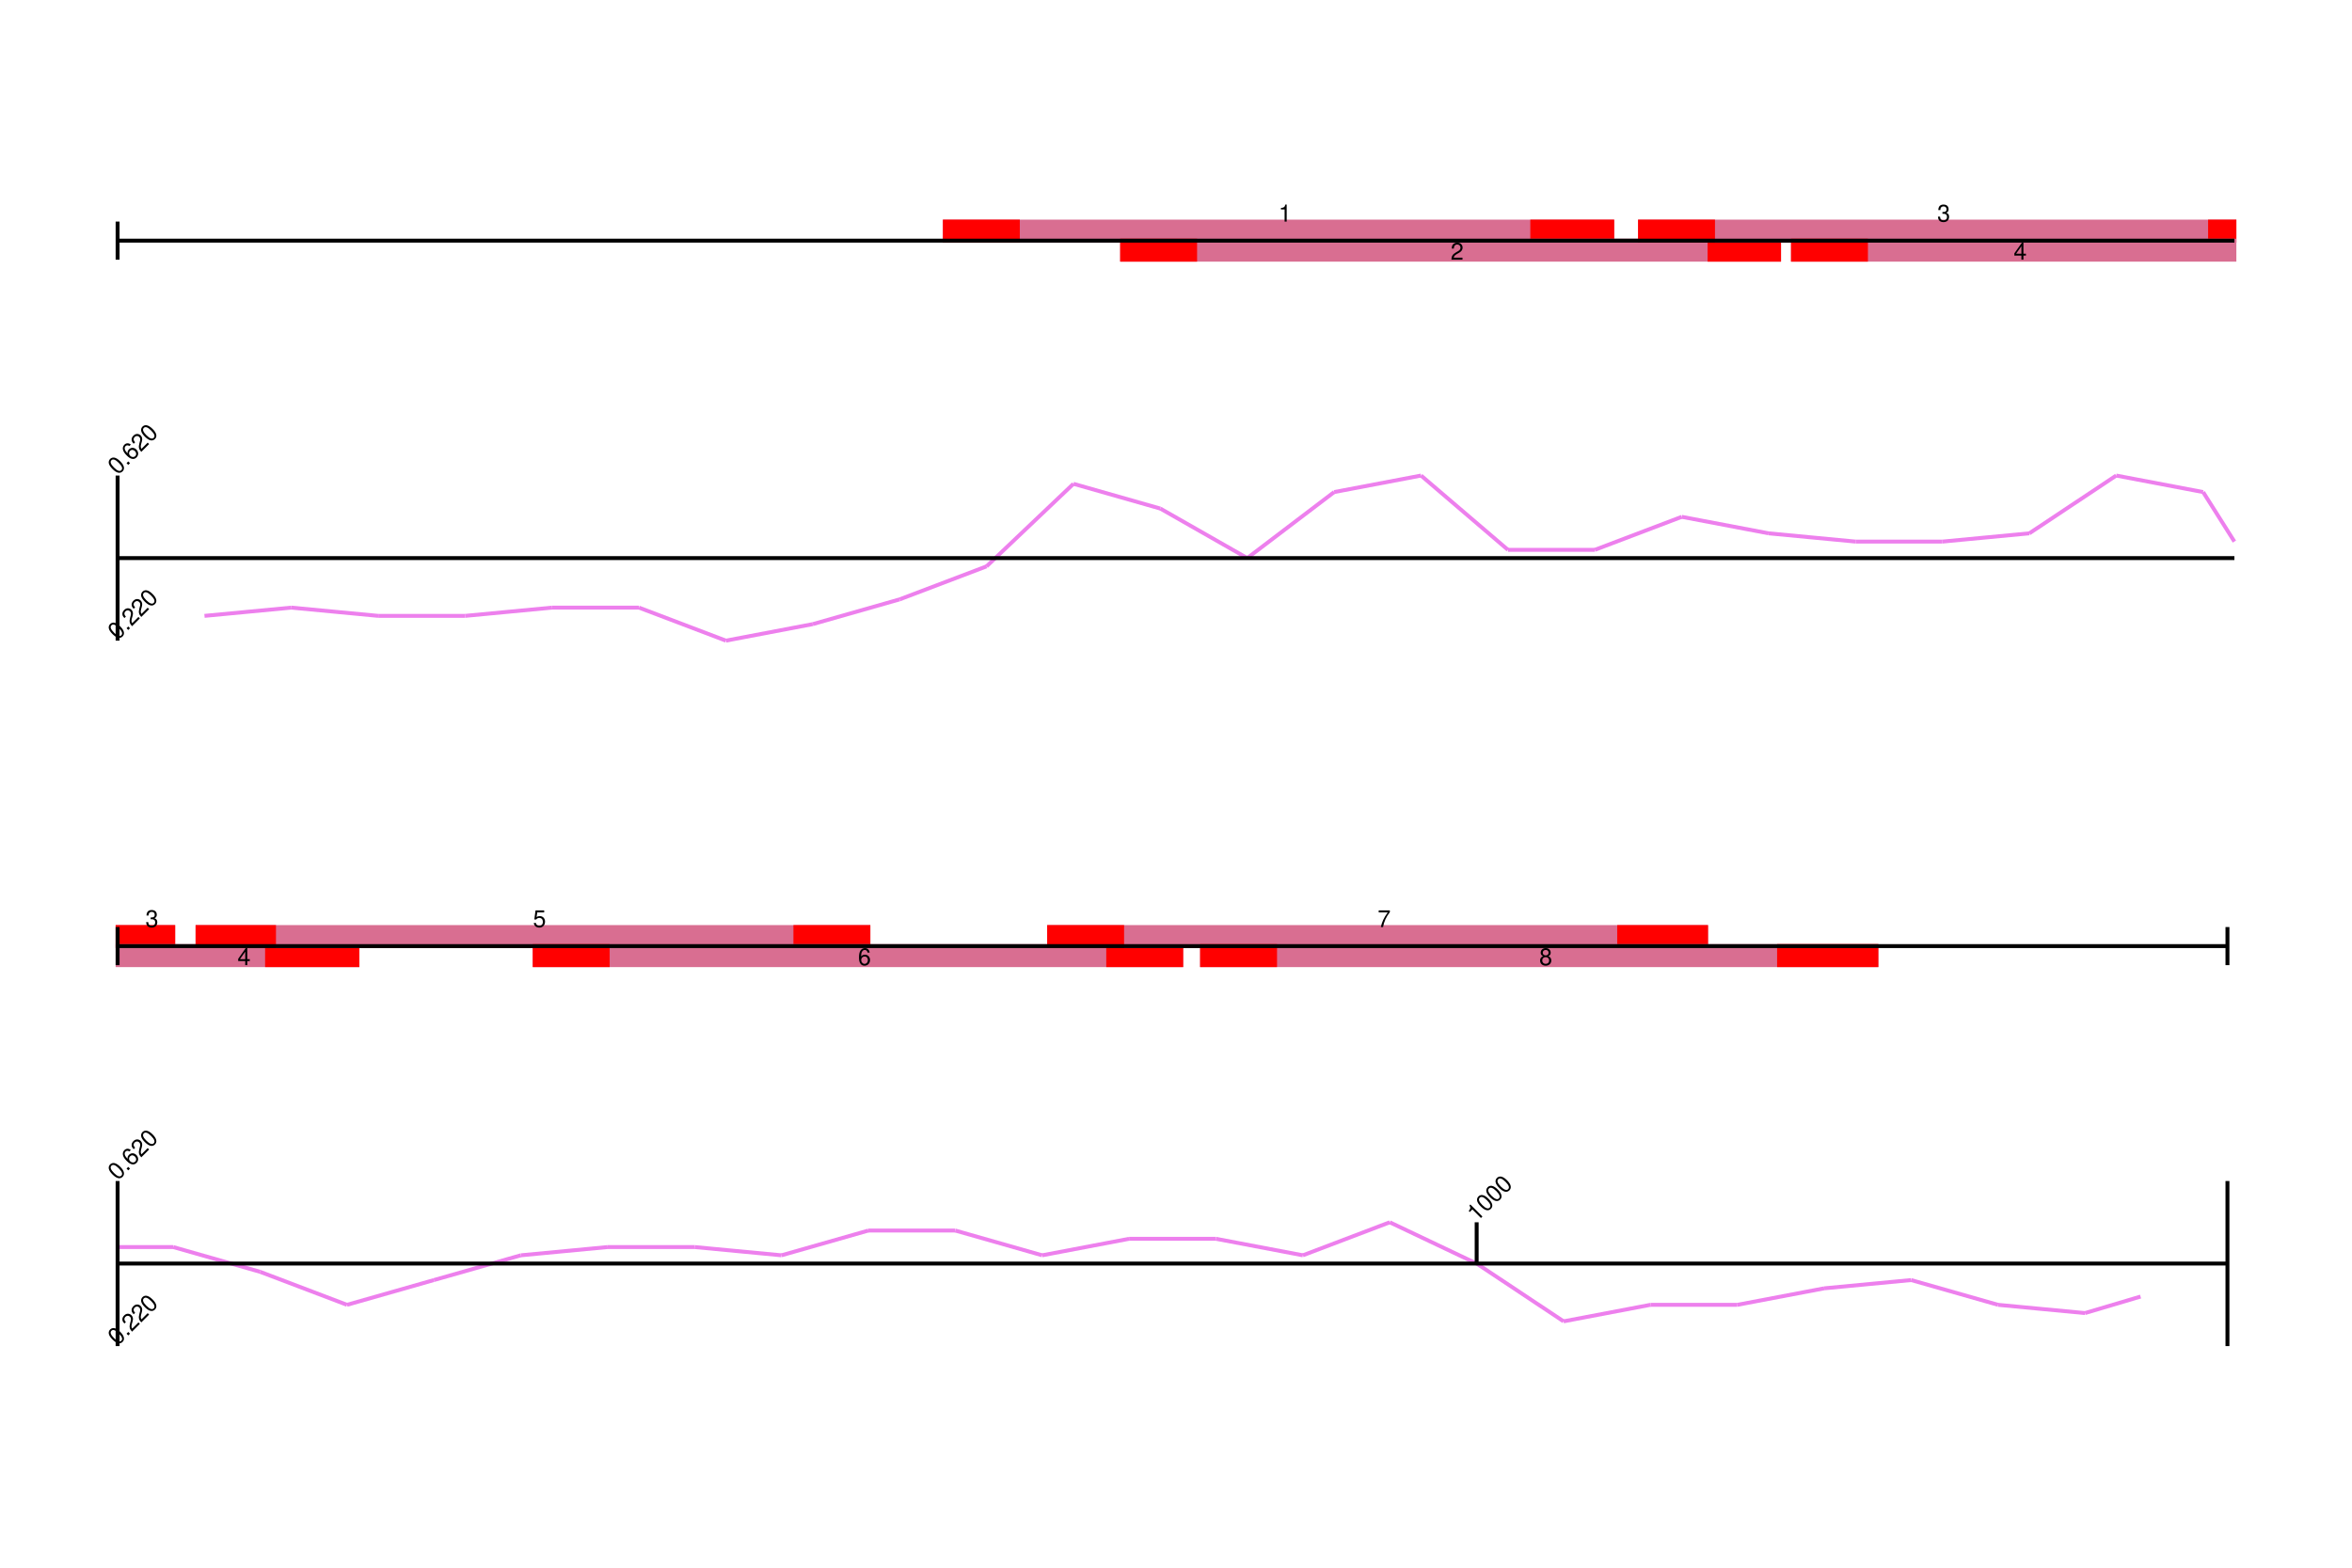
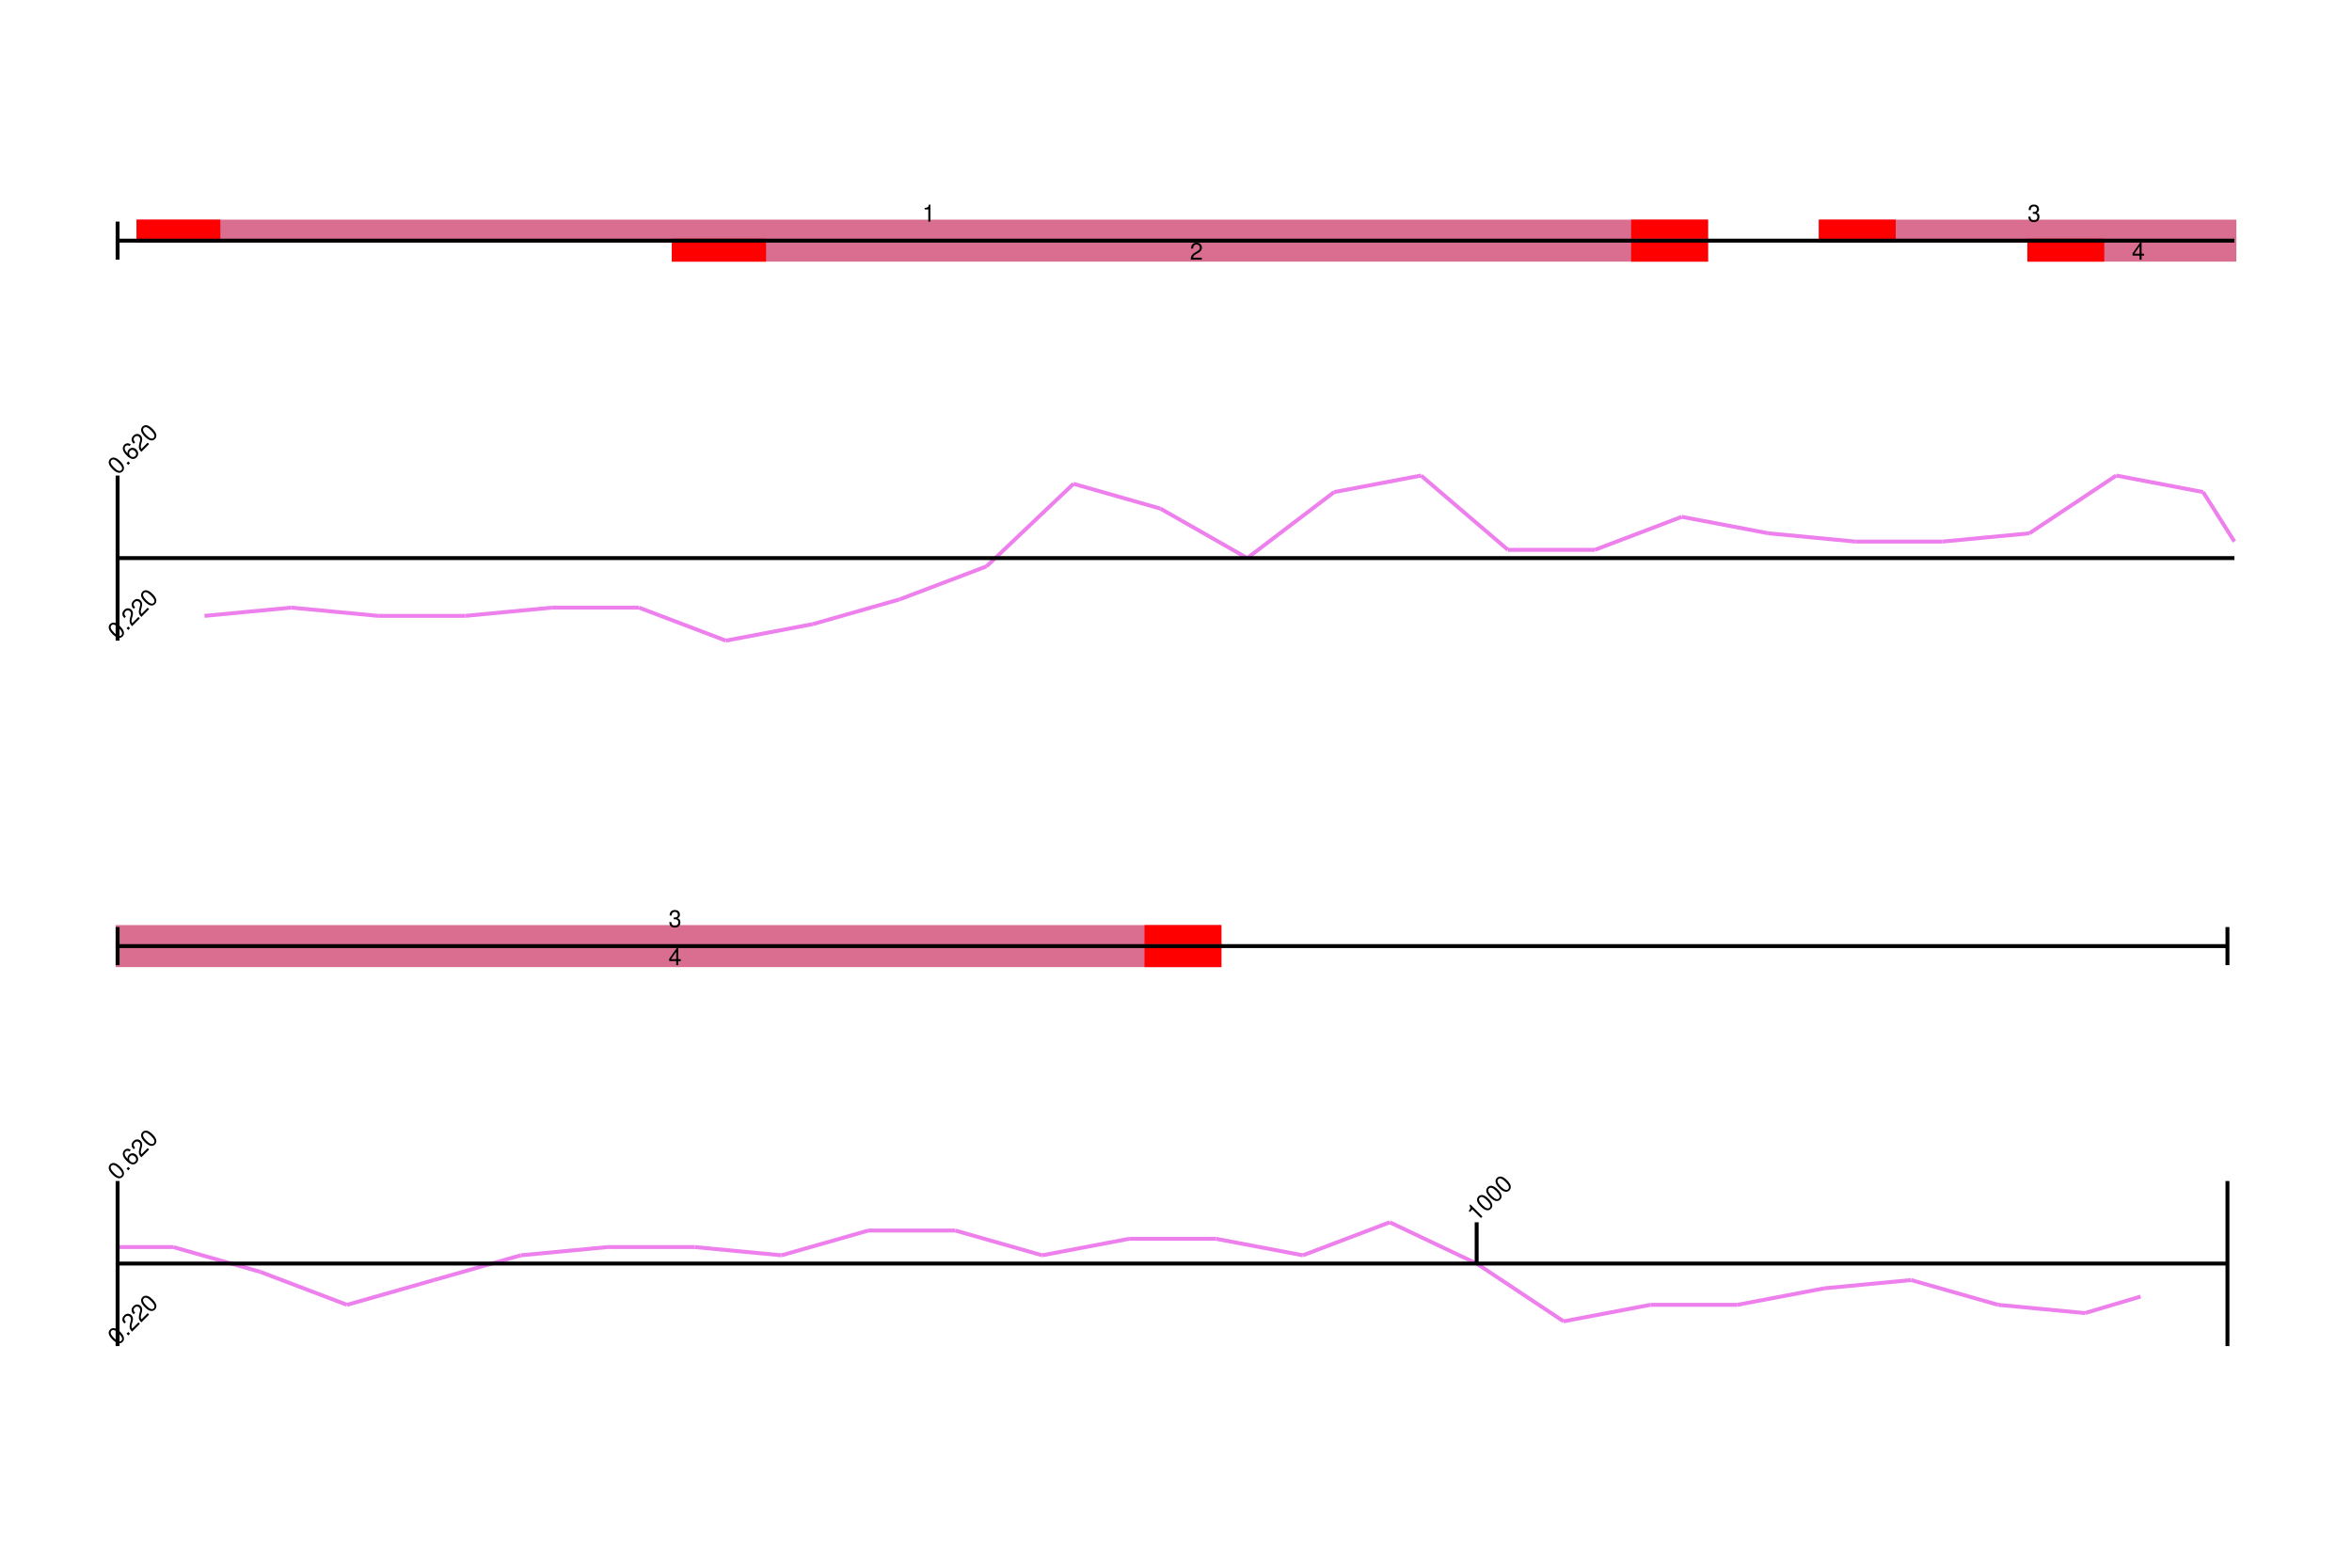
- <svg xmlns="http://www.w3.org/2000/svg" width="600" height="400" preserveAspectRatio="xMinYMin meet" viewBox="0 0 600 400" version="1.0" fill-rule="evenodd">
+ <svg xmlns="http://www.w3.org/2000/svg" fill-rule="evenodd" height="400" preserveAspectRatio="xMinYMin meet" version="1.0" viewBox="0 0 600 400" width="600">
  <clipPath id="clip">
-     <rect x="0" y="0" width="600" height="400" />
+     <rect height="400" width="600" x="0" y="0" />
  </clipPath>
-   <g id="group" transform="scale(1,-1) translate(0,-400)" style="clip-path: url(#clip)">
+   <g id="group" style="clip-path: url(#clip)" transform="scale(1,-1) translate(0,-400)">
    <g transform="">
      <path d="M 52.167,242.858 L 52.167,242.858 Z" style="stroke: rgb(93%,50%,93%); stroke-linecap: butt; stroke-width: 1;" />
      <path d="M 52.167,242.858 L 74.335,244.964 Z" style="stroke: rgb(93%,50%,93%); stroke-linecap: butt; stroke-width: 1;" />
      <path d="M 74.335,244.964 L 96.502,242.858 Z" style="stroke: rgb(93%,50%,93%); stroke-linecap: butt; stroke-width: 1;" />
      <path d="M 96.502,242.858 L 118.67,242.858 Z" style="stroke: rgb(93%,50%,93%); stroke-linecap: butt; stroke-width: 1;" />
      <path d="M 118.67,242.858 L 140.837,244.964 Z" style="stroke: rgb(93%,50%,93%); stroke-linecap: butt; stroke-width: 1;" />
      <path d="M 140.837,244.964 L 163.005,244.964 Z" style="stroke: rgb(93%,50%,93%); stroke-linecap: butt; stroke-width: 1;" />
      <path d="M 163.005,244.964 L 185.172,236.54 Z" style="stroke: rgb(93%,50%,93%); stroke-linecap: butt; stroke-width: 1;" />
      <path d="M 185.172,236.54 L 207.34,240.752 Z" style="stroke: rgb(93%,50%,93%); stroke-linecap: butt; stroke-width: 1;" />
      <path d="M 207.34,240.752 L 229.507,247.07 Z" style="stroke: rgb(93%,50%,93%); stroke-linecap: butt; stroke-width: 1;" />
      <path d="M 229.507,247.07 L 251.675,255.494 Z" style="stroke: rgb(93%,50%,93%); stroke-linecap: butt; stroke-width: 1;" />
      <path d="M 251.675,255.494 L 273.842,276.554 Z" style="stroke: rgb(93%,50%,93%); stroke-linecap: butt; stroke-width: 1;" />
      <path d="M 273.842,276.554 L 296.01,270.236 Z" style="stroke: rgb(93%,50%,93%); stroke-linecap: butt; stroke-width: 1;" />
      <path d="M 296.01,270.236 L 318.177,257.6 Z" style="stroke: rgb(93%,50%,93%); stroke-linecap: butt; stroke-width: 1;" />
      <path d="M 318.177,257.6 L 340.345,274.448 Z" style="stroke: rgb(93%,50%,93%); stroke-linecap: butt; stroke-width: 1;" />
      <path d="M 340.345,274.448 L 362.512,278.66 Z" style="stroke: rgb(93%,50%,93%); stroke-linecap: butt; stroke-width: 1;" />
      <path d="M 362.512,278.66 L 384.68,259.706 Z" style="stroke: rgb(93%,50%,93%); stroke-linecap: butt; stroke-width: 1;" />
      <path d="M 384.68,259.706 L 406.847,259.706 Z" style="stroke: rgb(93%,50%,93%); stroke-linecap: butt; stroke-width: 1;" />
      <path d="M 406.847,259.706 L 429.015,268.13 Z" style="stroke: rgb(93%,50%,93%); stroke-linecap: butt; stroke-width: 1;" />
      <path d="M 429.015,268.13 L 451.182,263.918 Z" style="stroke: rgb(93%,50%,93%); stroke-linecap: butt; stroke-width: 1;" />
      <path d="M 451.182,263.918 L 473.35,261.812 Z" style="stroke: rgb(93%,50%,93%); stroke-linecap: butt; stroke-width: 1;" />
      <path d="M 473.35,261.812 L 495.517,261.812 Z" style="stroke: rgb(93%,50%,93%); stroke-linecap: butt; stroke-width: 1;" />
      <path d="M 495.517,261.812 L 517.685,263.918 Z" style="stroke: rgb(93%,50%,93%); stroke-linecap: butt; stroke-width: 1;" />
      <path d="M 517.685,263.918 L 539.852,278.66 Z" style="stroke: rgb(93%,50%,93%); stroke-linecap: butt; stroke-width: 1;" />
      <path d="M 539.852,278.66 L 562.02,274.448 Z" style="stroke: rgb(93%,50%,93%); stroke-linecap: butt; stroke-width: 1;" />
      <path d="M 562.02,274.448 L 570,261.812 Z" style="stroke: rgb(93%,50%,93%); stroke-linecap: butt; stroke-width: 1;" />
      <path d="M 30,81.812 L 44.187,81.812 Z" style="stroke: rgb(93%,50%,93%); stroke-linecap: butt; stroke-width: 1;" />
      <path d="M 44.187,81.812 L 66.355,75.494 Z" style="stroke: rgb(93%,50%,93%); stroke-linecap: butt; stroke-width: 1;" />
      <path d="M 66.355,75.494 L 88.522,67.07 Z" style="stroke: rgb(93%,50%,93%); stroke-linecap: butt; stroke-width: 1;" />
      <path d="M 88.522,67.07 L 110.69,73.388 Z" style="stroke: rgb(93%,50%,93%); stroke-linecap: butt; stroke-width: 1;" />
      <path d="M 110.69,73.388 L 132.857,79.706 Z" style="stroke: rgb(93%,50%,93%); stroke-linecap: butt; stroke-width: 1;" />
      <path d="M 132.857,79.706 L 155.025,81.812 Z" style="stroke: rgb(93%,50%,93%); stroke-linecap: butt; stroke-width: 1;" />
      <path d="M 155.025,81.812 L 177.192,81.812 Z" style="stroke: rgb(93%,50%,93%); stroke-linecap: butt; stroke-width: 1;" />
      <path d="M 177.192,81.812 L 199.36,79.706 Z" style="stroke: rgb(93%,50%,93%); stroke-linecap: butt; stroke-width: 1;" />
      <path d="M 199.36,79.706 L 221.527,86.024 Z" style="stroke: rgb(93%,50%,93%); stroke-linecap: butt; stroke-width: 1;" />
      <path d="M 221.527,86.024 L 243.695,86.024 Z" style="stroke: rgb(93%,50%,93%); stroke-linecap: butt; stroke-width: 1;" />
      <path d="M 243.695,86.024 L 265.862,79.706 Z" style="stroke: rgb(93%,50%,93%); stroke-linecap: butt; stroke-width: 1;" />
      <path d="M 265.862,79.706 L 288.03,83.918 Z" style="stroke: rgb(93%,50%,93%); stroke-linecap: butt; stroke-width: 1;" />
      <path d="M 288.03,83.918 L 310.197,83.918 Z" style="stroke: rgb(93%,50%,93%); stroke-linecap: butt; stroke-width: 1;" />
      <path d="M 310.197,83.918 L 332.365,79.706 Z" style="stroke: rgb(93%,50%,93%); stroke-linecap: butt; stroke-width: 1;" />
      <path d="M 332.365,79.706 L 354.532,88.13 Z" style="stroke: rgb(93%,50%,93%); stroke-linecap: butt; stroke-width: 1;" />
      <path d="M 354.532,88.13 L 376.7,77.6 Z" style="stroke: rgb(93%,50%,93%); stroke-linecap: butt; stroke-width: 1;" />
      <path d="M 376.7,77.6 L 398.867,62.858 Z" style="stroke: rgb(93%,50%,93%); stroke-linecap: butt; stroke-width: 1;" />
      <path d="M 398.867,62.858 L 421.034,67.07 Z" style="stroke: rgb(93%,50%,93%); stroke-linecap: butt; stroke-width: 1;" />
      <path d="M 421.034,67.07 L 443.202,67.07 Z" style="stroke: rgb(93%,50%,93%); stroke-linecap: butt; stroke-width: 1;" />
      <path d="M 443.202,67.07 L 465.369,71.282 Z" style="stroke: rgb(93%,50%,93%); stroke-linecap: butt; stroke-width: 1;" />
      <path d="M 465.369,71.282 L 487.537,73.388 Z" style="stroke: rgb(93%,50%,93%); stroke-linecap: butt; stroke-width: 1;" />
      <path d="M 487.537,73.388 L 509.704,67.07 Z" style="stroke: rgb(93%,50%,93%); stroke-linecap: butt; stroke-width: 1;" />
      <path d="M 509.704,67.07 L 531.872,64.964 Z" style="stroke: rgb(93%,50%,93%); stroke-linecap: butt; stroke-width: 1;" />
      <path d="M 531.872,64.964 L 546.059,69.176 Z" style="stroke: rgb(93%,50%,93%); stroke-linecap: butt; stroke-width: 1;" />
-       <polygon points="241.035 338.6, 411.281 338.6, 411.281 343.46, 241.035 343.46" style="stroke: rgb(85%,43%,57%); stroke-linecap: butt; stroke-width: 1; fill: rgb(85%,43%,57%);" />
-       <polygon points="241.035 338.6, 259.655 338.6, 259.655 343.46, 241.035 343.46" style="stroke: rgb(100%,0%,0%); stroke-linecap: butt; stroke-width: 1; fill: rgb(100%,0%,0%);" />
-       <polygon points="390.887 338.6, 411.281 338.6, 411.281 343.46, 390.887 343.46" style="stroke: rgb(100%,0%,0%); stroke-linecap: butt; stroke-width: 1; fill: rgb(100%,0%,0%);" />
-       <polygon points="286.256 333.74, 453.842 333.74, 453.842 338.6, 286.256 338.6" style="stroke: rgb(85%,43%,57%); stroke-linecap: butt; stroke-width: 1; fill: rgb(85%,43%,57%);" />
-       <polygon points="286.256 333.74, 304.877 333.74, 304.877 338.6, 286.256 338.6" style="stroke: rgb(100%,0%,0%); stroke-linecap: butt; stroke-width: 1; fill: rgb(100%,0%,0%);" />
-       <polygon points="436.108 333.74, 453.842 333.74, 453.842 338.6, 436.108 338.6" style="stroke: rgb(100%,0%,0%); stroke-linecap: butt; stroke-width: 1; fill: rgb(100%,0%,0%);" />
-       <polygon points="418.374 338.6, 570 338.6, 570 343.46, 418.374 343.46" style="stroke: rgb(85%,43%,57%); stroke-linecap: butt; stroke-width: 1; fill: rgb(85%,43%,57%);" />
-       <polygon points="30 158.6, 44.187 158.6, 44.187 163.46, 30 163.46" style="stroke: rgb(85%,43%,57%); stroke-linecap: butt; stroke-width: 1; fill: rgb(85%,43%,57%);" />
-       <polygon points="418.374 338.6, 436.995 338.6, 436.995 343.46, 418.374 343.46" style="stroke: rgb(100%,0%,0%); stroke-linecap: butt; stroke-width: 1; fill: rgb(100%,0%,0%);" />
-       <polygon points="563.793 338.6, 570 338.6, 570 343.46, 563.793 343.46" style="stroke: rgb(100%,0%,0%); stroke-linecap: butt; stroke-width: 1; fill: rgb(100%,0%,0%);" />
-       <polygon points="30 158.6, 44.187 158.6, 44.187 163.46, 30 163.46" style="stroke: rgb(100%,0%,0%); stroke-linecap: butt; stroke-width: 1; fill: rgb(100%,0%,0%);" />
-       <polygon points="457.389 333.74, 570 333.74, 570 338.6, 457.389 338.6" style="stroke: rgb(85%,43%,57%); stroke-linecap: butt; stroke-width: 1; fill: rgb(85%,43%,57%);" />
-       <polygon points="30 153.74, 91.182 153.74, 91.182 158.6, 30 158.6" style="stroke: rgb(85%,43%,57%); stroke-linecap: butt; stroke-width: 1; fill: rgb(85%,43%,57%);" />
-       <polygon points="457.389 333.74, 476.01 333.74, 476.01 338.6, 457.389 338.6" style="stroke: rgb(100%,0%,0%); stroke-linecap: butt; stroke-width: 1; fill: rgb(100%,0%,0%);" />
-       <polygon points="68.128 153.74, 91.182 153.74, 91.182 158.6, 68.128 158.6" style="stroke: rgb(100%,0%,0%); stroke-linecap: butt; stroke-width: 1; fill: rgb(100%,0%,0%);" />
-       <polygon points="50.394 158.6, 221.527 158.6, 221.527 163.46, 50.394 163.46" style="stroke: rgb(85%,43%,57%); stroke-linecap: butt; stroke-width: 1; fill: rgb(85%,43%,57%);" />
-       <polygon points="50.394 158.6, 69.901 158.6, 69.901 163.46, 50.394 163.46" style="stroke: rgb(100%,0%,0%); stroke-linecap: butt; stroke-width: 1; fill: rgb(100%,0%,0%);" />
-       <polygon points="202.906 158.6, 221.527 158.6, 221.527 163.46, 202.906 163.46" style="stroke: rgb(100%,0%,0%); stroke-linecap: butt; stroke-width: 1; fill: rgb(100%,0%,0%);" />
-       <polygon points="136.404 153.74, 301.33 153.74, 301.33 158.6, 136.404 158.6" style="stroke: rgb(85%,43%,57%); stroke-linecap: butt; stroke-width: 1; fill: rgb(85%,43%,57%);" />
-       <polygon points="136.404 153.74, 155.025 153.74, 155.025 158.6, 136.404 158.6" style="stroke: rgb(100%,0%,0%); stroke-linecap: butt; stroke-width: 1; fill: rgb(100%,0%,0%);" />
-       <polygon points="282.709 153.74, 301.33 153.74, 301.33 158.6, 282.709 158.6" style="stroke: rgb(100%,0%,0%); stroke-linecap: butt; stroke-width: 1; fill: rgb(100%,0%,0%);" />
-       <polygon points="267.635 158.6, 435.222 158.6, 435.222 163.46, 267.635 163.46" style="stroke: rgb(85%,43%,57%); stroke-linecap: butt; stroke-width: 1; fill: rgb(85%,43%,57%);" />
-       <polygon points="267.635 158.6, 286.256 158.6, 286.256 163.46, 267.635 163.46" style="stroke: rgb(100%,0%,0%); stroke-linecap: butt; stroke-width: 1; fill: rgb(100%,0%,0%);" />
-       <polygon points="413.054 158.6, 435.222 158.6, 435.222 163.46, 413.054 163.46" style="stroke: rgb(100%,0%,0%); stroke-linecap: butt; stroke-width: 1; fill: rgb(100%,0%,0%);" />
-       <polygon points="306.65 153.74, 478.67 153.74, 478.67 158.6, 306.65 158.6" style="stroke: rgb(85%,43%,57%); stroke-linecap: butt; stroke-width: 1; fill: rgb(85%,43%,57%);" />
-       <polygon points="306.65 153.74, 325.271 153.74, 325.271 158.6, 306.65 158.6" style="stroke: rgb(100%,0%,0%); stroke-linecap: butt; stroke-width: 1; fill: rgb(100%,0%,0%);" />
-       <polygon points="453.842 153.74, 478.67 153.74, 478.67 158.6, 453.842 158.6" style="stroke: rgb(100%,0%,0%); stroke-linecap: butt; stroke-width: 1; fill: rgb(100%,0%,0%);" />
+       <polygon points="35.32 338.6, 435.222 338.6, 435.222 343.46, 35.32 343.46" style="stroke: rgb(85%,43%,57%); stroke-linecap: butt; stroke-width: 1; fill: rgb(85%,43%,57%); fill-rule: evenodd;" />
+       <polygon points="35.32 338.6, 55.714 338.6, 55.714 343.46, 35.32 343.46" style="stroke: rgb(100%,0%,0%); stroke-linecap: butt; stroke-width: 1; fill: rgb(100%,0%,0%); fill-rule: evenodd;" />
+       <polygon points="416.601 338.6, 435.222 338.6, 435.222 343.46, 416.601 343.46" style="stroke: rgb(100%,0%,0%); stroke-linecap: butt; stroke-width: 1; fill: rgb(100%,0%,0%); fill-rule: evenodd;" />
+       <polygon points="171.872 333.74, 435.222 333.74, 435.222 338.6, 171.872 338.6" style="stroke: rgb(85%,43%,57%); stroke-linecap: butt; stroke-width: 1; fill: rgb(85%,43%,57%); fill-rule: evenodd;" />
+       <polygon points="171.872 333.74, 194.926 333.74, 194.926 338.6, 171.872 338.6" style="stroke: rgb(100%,0%,0%); stroke-linecap: butt; stroke-width: 1; fill: rgb(100%,0%,0%); fill-rule: evenodd;" />
+       <polygon points="416.601 333.74, 435.222 333.74, 435.222 338.6, 416.601 338.6" style="stroke: rgb(100%,0%,0%); stroke-linecap: butt; stroke-width: 1; fill: rgb(100%,0%,0%); fill-rule: evenodd;" />
+       <polygon points="464.483 338.6, 570 338.6, 570 343.46, 464.483 343.46" style="stroke: rgb(85%,43%,57%); stroke-linecap: butt; stroke-width: 1; fill: rgb(85%,43%,57%); fill-rule: evenodd;" />
+       <polygon points="30 158.6, 311.084 158.6, 311.084 163.46, 30 163.46" style="stroke: rgb(85%,43%,57%); stroke-linecap: butt; stroke-width: 1; fill: rgb(85%,43%,57%); fill-rule: evenodd;" />
+       <polygon points="464.483 338.6, 483.103 338.6, 483.103 343.46, 464.483 343.46" style="stroke: rgb(100%,0%,0%); stroke-linecap: butt; stroke-width: 1; fill: rgb(100%,0%,0%); fill-rule: evenodd;" />
+       <polygon points="292.463 158.6, 311.084 158.6, 311.084 163.46, 292.463 163.46" style="stroke: rgb(100%,0%,0%); stroke-linecap: butt; stroke-width: 1; fill: rgb(100%,0%,0%); fill-rule: evenodd;" />
+       <polygon points="517.685 333.74, 570 333.74, 570 338.6, 517.685 338.6" style="stroke: rgb(85%,43%,57%); stroke-linecap: butt; stroke-width: 1; fill: rgb(85%,43%,57%); fill-rule: evenodd;" />
+       <polygon points="30 153.74, 311.084 153.74, 311.084 158.6, 30 158.6" style="stroke: rgb(85%,43%,57%); stroke-linecap: butt; stroke-width: 1; fill: rgb(85%,43%,57%); fill-rule: evenodd;" />
+       <polygon points="517.685 333.74, 536.305 333.74, 536.305 338.6, 517.685 338.6" style="stroke: rgb(100%,0%,0%); stroke-linecap: butt; stroke-width: 1; fill: rgb(100%,0%,0%); fill-rule: evenodd;" />
+       <polygon points="292.463 153.74, 311.084 153.74, 311.084 158.6, 292.463 158.6" style="stroke: rgb(100%,0%,0%); stroke-linecap: butt; stroke-width: 1; fill: rgb(100%,0%,0%); fill-rule: evenodd;" />
      <path d="M 30,257.6 L 570,257.6 Z" style="stroke: rgb(0%,0%,0%); stroke-linecap: butt; stroke-width: 1;" />
      <path d="M 30,236.54 L 30,278.66 Z" style="stroke: rgb(0%,0%,0%); stroke-linecap: butt; stroke-width: 1;" />
      <path d="M 568.227,56.54 L 568.227,98.66 Z" style="stroke: rgb(0%,0%,0%); stroke-linecap: butt; stroke-width: 1;" />
      <path d="M 30,77.6 L 568.227,77.6 Z" style="stroke: rgb(0%,0%,0%); stroke-linecap: butt; stroke-width: 1;" />
      <path d="M 30,56.54 L 30,98.66 Z" style="stroke: rgb(0%,0%,0%); stroke-linecap: butt; stroke-width: 1;" />
      <path d="M 376.7,77.6 L 376.7,88.13 Z" style="stroke: rgb(0%,0%,0%); stroke-linecap: butt; stroke-width: 1;" />
      <path d="M 30,338.6 L 570,338.6 Z" style="stroke: rgb(0%,0%,0%); stroke-linecap: butt; stroke-width: 1;" />
      <path d="M 30,333.74 L 30,343.46 Z" style="stroke: rgb(0%,0%,0%); stroke-linecap: butt; stroke-width: 1;" />
      <path d="M 568.227,153.74 L 568.227,163.46 Z" style="stroke: rgb(0%,0%,0%); stroke-linecap: butt; stroke-width: 1;" />
      <path d="M 30,158.6 L 568.227,158.6 Z" style="stroke: rgb(0%,0%,0%); stroke-linecap: butt; stroke-width: 1;" />
      <path d="M 30,153.74 L 30,163.46 Z" style="stroke: rgb(0%,0%,0%); stroke-linecap: butt; stroke-width: 1;" />
      <g transform=" matrix(0.707107,0.707107,-0.707107,0.707107,376.6995,88.13)">
-         <text x="0" y="0" style="font-family: Helvetica; font-size: 6px; fill: rgb(0%,0%,0%);" transform="translate(0,0) scale(1,-1)">1000</text>
+         <text style="font-family: Helvetica; font-size: 6px;fill: rgb(0%,0%,0%); stroke:none;" transform="translate(0,0) scale(1,-1)" x="0" y="0">1000</text>
      </g>
      <g transform=" matrix(0.707107,0.707107,-0.707107,0.707107,30,236.54)">
-         <text x="0" y="0" style="font-family: Helvetica; font-size: 6px; fill: rgb(0%,0%,0%);" transform="translate(0,0) scale(1,-1)">0.220</text>
+         <text style="font-family: Helvetica; font-size: 6px;fill: rgb(0%,0%,0%); stroke:none;" transform="translate(0,0) scale(1,-1)" x="0" y="0">0.220</text>
      </g>
      <g transform=" matrix(0.707107,0.707107,-0.707107,0.707107,30,278.66)">
-         <text x="0" y="0" style="font-family: Helvetica; font-size: 6px; fill: rgb(0%,0%,0%);" transform="translate(0,0) scale(1,-1)">0.620</text>
+         <text style="font-family: Helvetica; font-size: 6px;fill: rgb(0%,0%,0%); stroke:none;" transform="translate(0,0) scale(1,-1)" x="0" y="0">0.620</text>
      </g>
      <g transform=" matrix(0.707107,0.707107,-0.707107,0.707107,30,257.6)">
-         <text x="0" y="0" style="font-family: Helvetica; font-size: 6px; fill: rgb(0%,0%,0%);" transform="translate(0,0) scale(1,-1)" />
+         <text style="font-family: Helvetica; font-size: 6px;fill: rgb(0%,0%,0%); stroke:none;" transform="translate(0,0) scale(1,-1)" x="0" y="0" />
      </g>
      <g transform=" matrix(0.707107,0.707107,-0.707107,0.707107,30,56.54)">
-         <text x="0" y="0" style="font-family: Helvetica; font-size: 6px; fill: rgb(0%,0%,0%);" transform="translate(0,0) scale(1,-1)">0.220</text>
+         <text style="font-family: Helvetica; font-size: 6px;fill: rgb(0%,0%,0%); stroke:none;" transform="translate(0,0) scale(1,-1)" x="0" y="0">0.220</text>
      </g>
      <g transform=" matrix(0.707107,0.707107,-0.707107,0.707107,30,98.66)">
-         <text x="0" y="0" style="font-family: Helvetica; font-size: 6px; fill: rgb(0%,0%,0%);" transform="translate(0,0) scale(1,-1)">0.620</text>
+         <text style="font-family: Helvetica; font-size: 6px;fill: rgb(0%,0%,0%); stroke:none;" transform="translate(0,0) scale(1,-1)" x="0" y="0">0.620</text>
      </g>
      <g transform=" matrix(0.707107,0.707107,-0.707107,0.707107,30,77.6)">
-         <text x="0" y="0" style="font-family: Helvetica; font-size: 6px; fill: rgb(0%,0%,0%);" transform="translate(0,0) scale(1,-1)" />
+         <text style="font-family: Helvetica; font-size: 6px;fill: rgb(0%,0%,0%); stroke:none;" transform="translate(0,0) scale(1,-1)" x="0" y="0" />
      </g>
-       <g transform=" matrix(1,0,-0,1,326.1576,343.46)">
-         <text x="0" y="0" style="font-family: Helvetica; font-size: 6px; fill: rgb(0%,0%,0%);" transform="translate(0,0) scale(1,-1)">1</text>
+       <g transform=" matrix(1,0,-0,1,235.2709,343.46)">
+         <text style="font-family: Helvetica; font-size: 6px;fill: rgb(0%,0%,0%); stroke:none;" transform="translate(0,0) scale(1,-1)" x="0" y="0">1</text>
      </g>
-       <g transform=" matrix(1,0,-0,1,370.0493,333.74)">
-         <text x="0" y="0" style="font-family: Helvetica; font-size: 6px; fill: rgb(0%,0%,0%);" transform="translate(0,0) scale(1,-1)">2</text>
+       <g transform=" matrix(1,0,-0,1,303.5468,333.74)">
+         <text style="font-family: Helvetica; font-size: 6px;fill: rgb(0%,0%,0%); stroke:none;" transform="translate(0,0) scale(1,-1)" x="0" y="0">2</text>
      </g>
-       <g transform=" matrix(1,0,-0,1,494.1872,343.46)">
-         <text x="0" y="0" style="font-family: Helvetica; font-size: 6px; fill: rgb(0%,0%,0%);" transform="translate(0,0) scale(1,-1)">3</text>
+       <g transform=" matrix(1,0,-0,1,517.2414,343.46)">
+         <text style="font-family: Helvetica; font-size: 6px;fill: rgb(0%,0%,0%); stroke:none;" transform="translate(0,0) scale(1,-1)" x="0" y="0">3</text>
      </g>
-       <g transform=" matrix(1,0,-0,1,37.0936,163.46)">
-         <text x="0" y="0" style="font-family: Helvetica; font-size: 6px; fill: rgb(0%,0%,0%);" transform="translate(0,0) scale(1,-1)">3</text>
+       <g transform=" matrix(1,0,-0,1,170.5419,163.46)">
+         <text style="font-family: Helvetica; font-size: 6px;fill: rgb(0%,0%,0%); stroke:none;" transform="translate(0,0) scale(1,-1)" x="0" y="0">3</text>
      </g>
-       <g transform=" matrix(1,0,-0,1,513.6946,333.74)">
-         <text x="0" y="0" style="font-family: Helvetica; font-size: 6px; fill: rgb(0%,0%,0%);" transform="translate(0,0) scale(1,-1)">4</text>
+       <g transform=" matrix(1,0,-0,1,543.8424,333.74)">
+         <text style="font-family: Helvetica; font-size: 6px;fill: rgb(0%,0%,0%); stroke:none;" transform="translate(0,0) scale(1,-1)" x="0" y="0">4</text>
      </g>
-       <g transform=" matrix(1,0,-0,1,60.59113,153.74)">
-         <text x="0" y="0" style="font-family: Helvetica; font-size: 6px; fill: rgb(0%,0%,0%);" transform="translate(0,0) scale(1,-1)">4</text>
-       </g>
-       <g transform=" matrix(1,0,-0,1,135.9606,163.46)">
-         <text x="0" y="0" style="font-family: Helvetica; font-size: 6px; fill: rgb(0%,0%,0%);" transform="translate(0,0) scale(1,-1)">5</text>
-       </g>
-       <g transform=" matrix(1,0,-0,1,218.867,153.74)">
-         <text x="0" y="0" style="font-family: Helvetica; font-size: 6px; fill: rgb(0%,0%,0%);" transform="translate(0,0) scale(1,-1)">6</text>
-       </g>
-       <g transform=" matrix(1,0,-0,1,351.4286,163.46)">
-         <text x="0" y="0" style="font-family: Helvetica; font-size: 6px; fill: rgb(0%,0%,0%);" transform="translate(0,0) scale(1,-1)">7</text>
-       </g>
-       <g transform=" matrix(1,0,-0,1,392.6601,153.74)">
-         <text x="0" y="0" style="font-family: Helvetica; font-size: 6px; fill: rgb(0%,0%,0%);" transform="translate(0,0) scale(1,-1)">8</text>
+       <g transform=" matrix(1,0,-0,1,170.5419,153.74)">
+         <text style="font-family: Helvetica; font-size: 6px;fill: rgb(0%,0%,0%); stroke:none;" transform="translate(0,0) scale(1,-1)" x="0" y="0">4</text>
      </g>
    </g>
  </g>
</svg>
